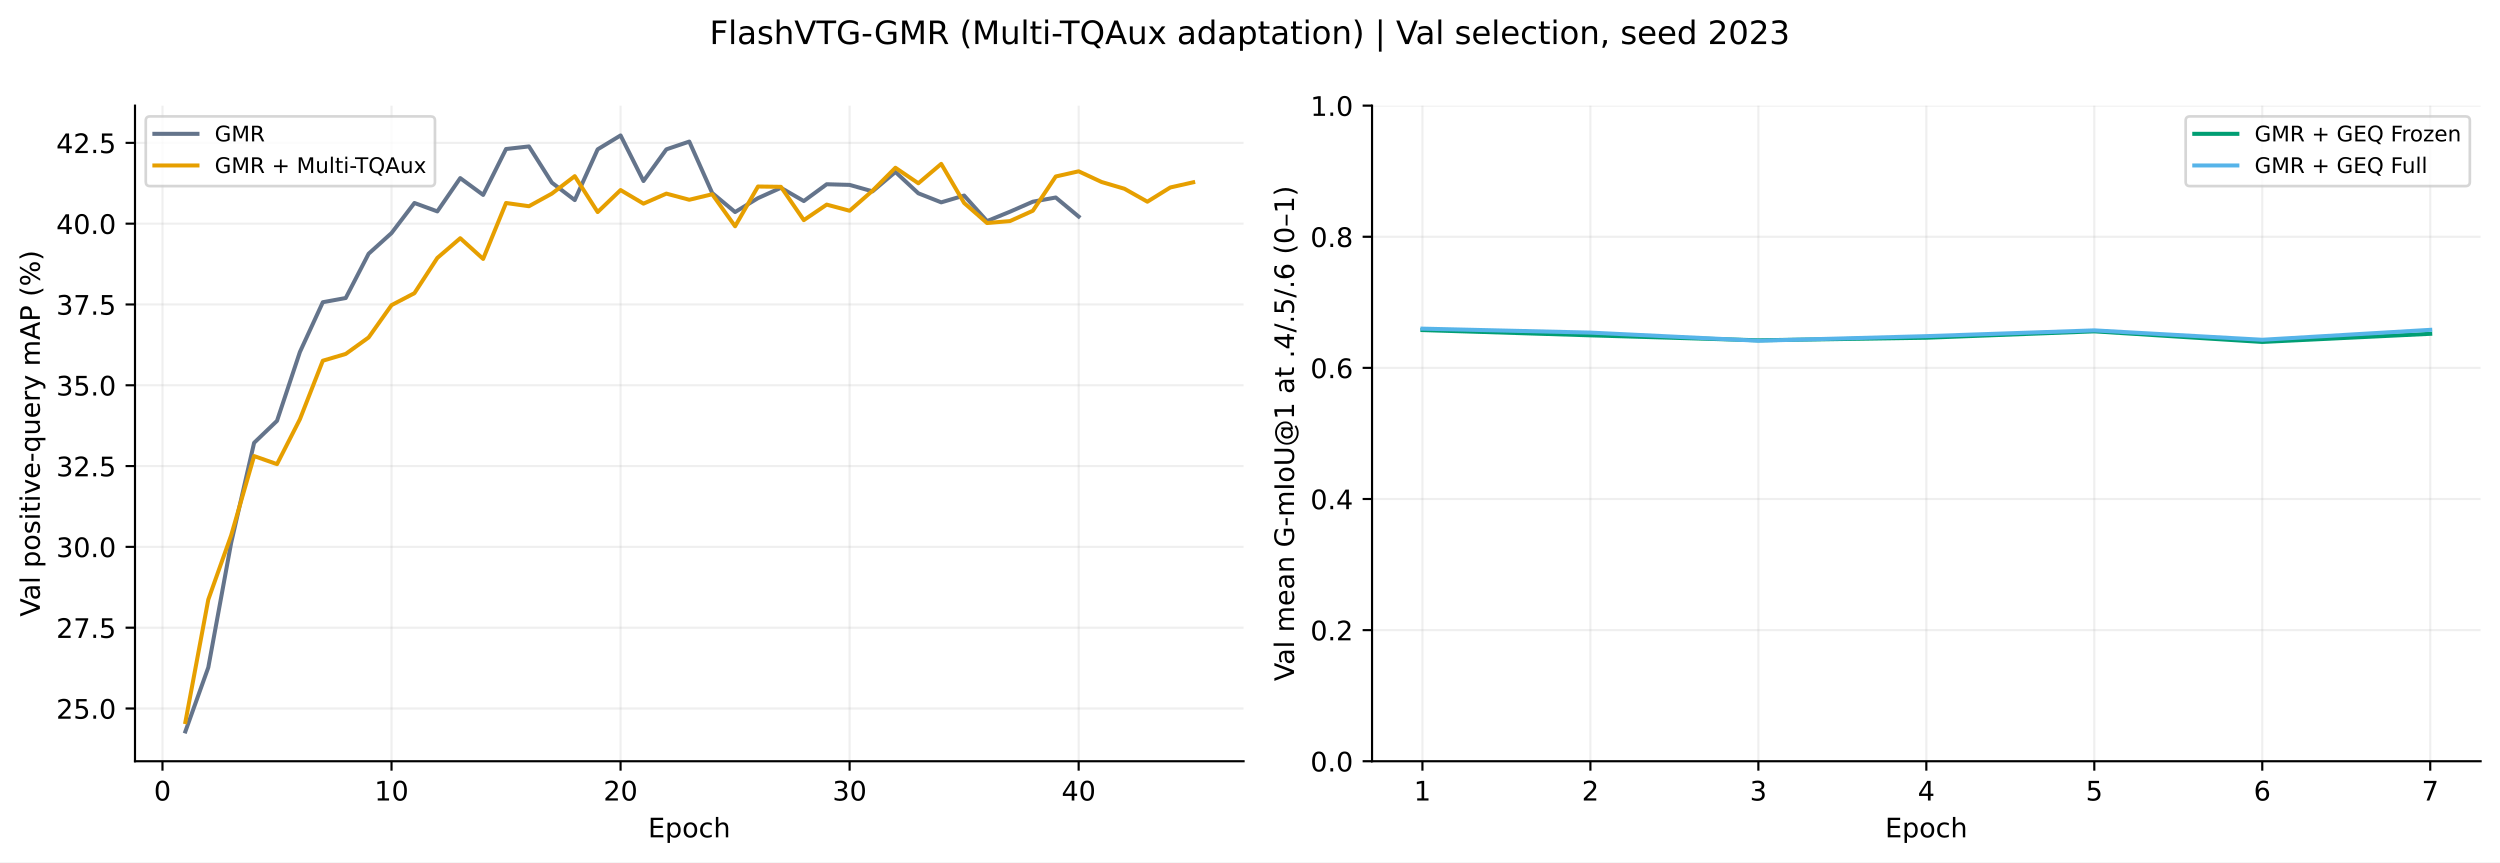
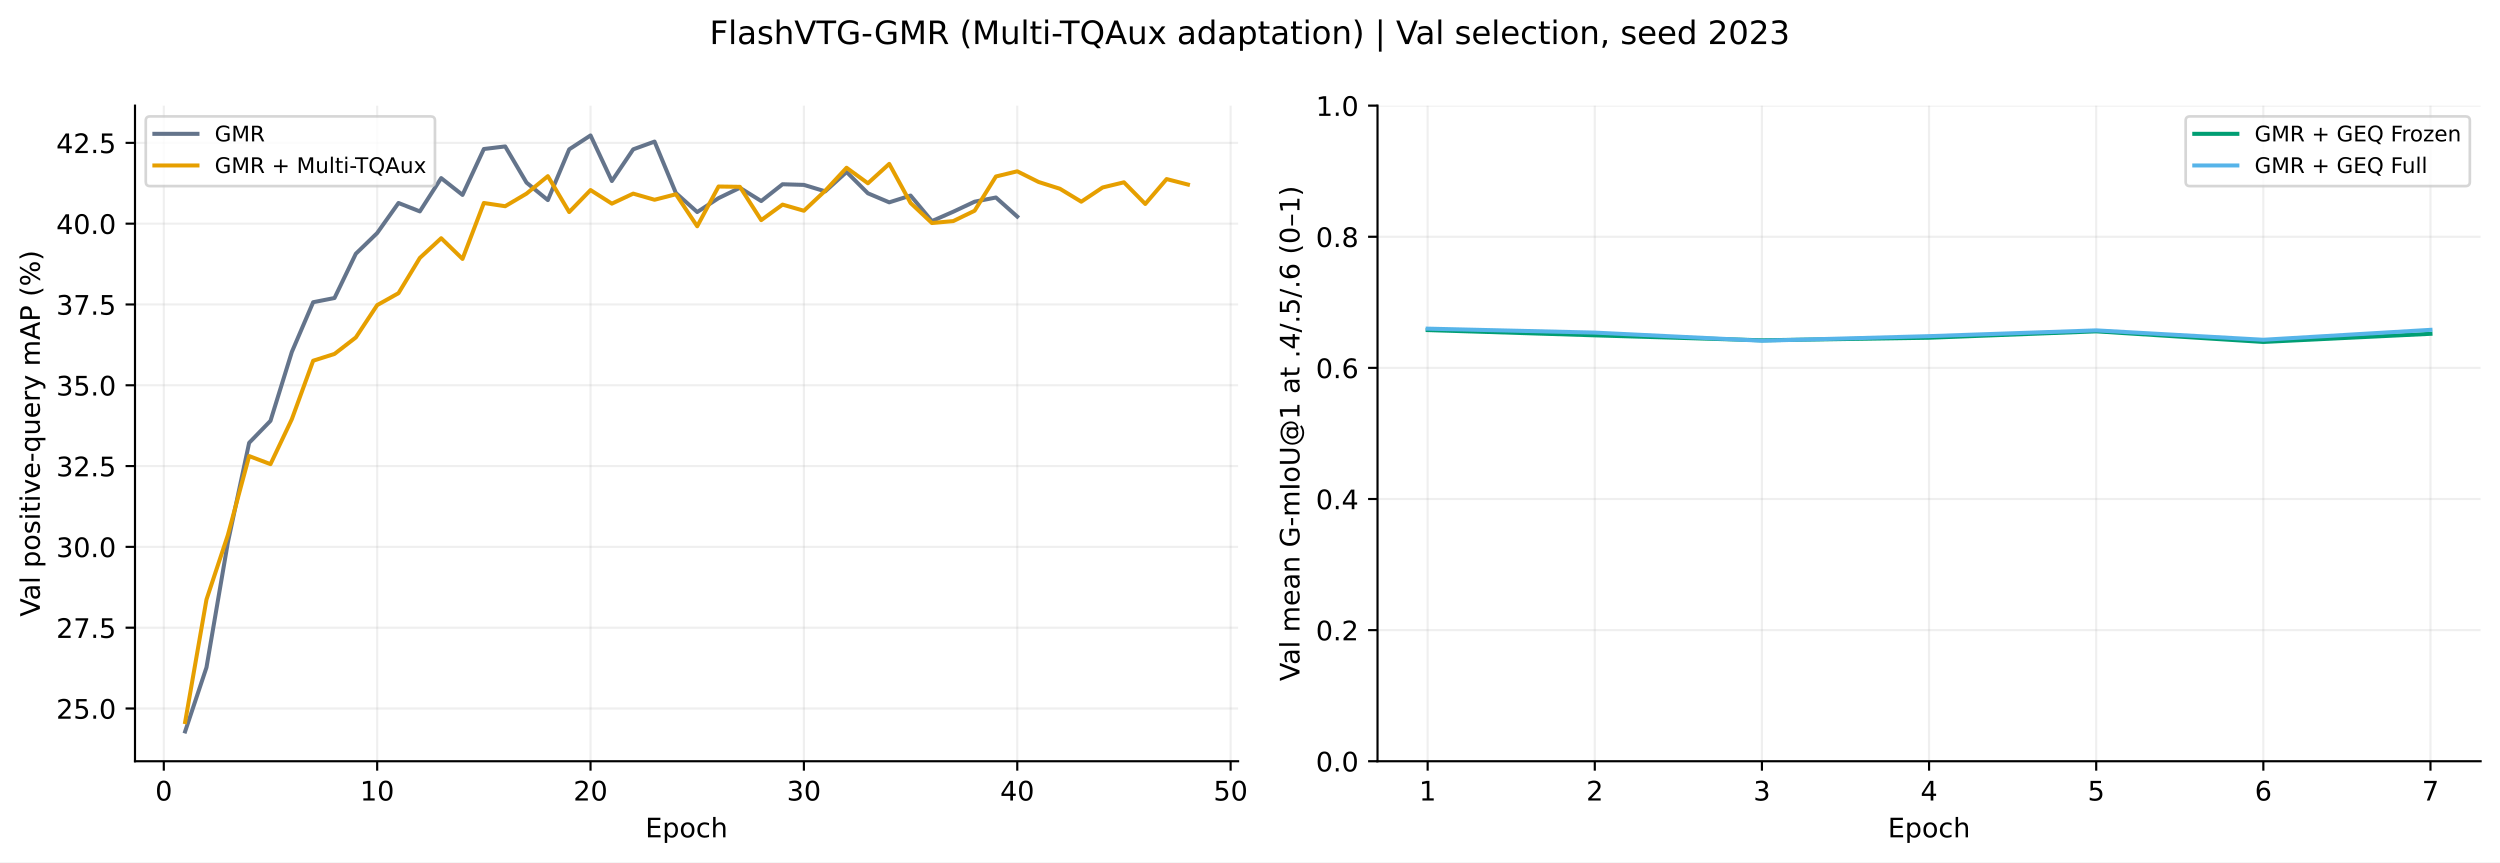
<svg xmlns="http://www.w3.org/2000/svg" xmlns:xlink="http://www.w3.org/1999/xlink" width="928.614pt" height="320.316pt" viewBox="0 0 928.614 320.316" version="1.1">
  <defs>
    <style type="text/css">*{stroke-linejoin: round; stroke-linecap: butt}</style>
  </defs>
  <g id="figure_1">
    <g id="patch_1">
      <path d="M 0 320.316  L 928.614 320.316  L 928.614 0  L 0 0  z " style="fill: #ffffff" />
    </g>
    <g id="axes_1">
      <g id="patch_2">
-         <path d="M 50.144 282.76  L 461.919 282.76  L 461.919 39.24  L 50.144 39.24  z " style="fill: #ffffff" />
+         <path d="M 50.144 282.76  L 459.885 282.76  L 459.885 39.24  L 50.144 39.24  z " style="fill: #ffffff" />
      </g>
      <g id="matplotlib.axis_1">
        <g id="xtick_1">
          <g id="line2d_1">
-             <path d="M 60.353 282.76  L 60.353 39.24  " clip-path="url(#pd000191c96)" style="fill: none; stroke: #b0b0b0; stroke-opacity: 0.2; stroke-width: 0.8; stroke-linecap: square" />
+             <path d="M 60.843 282.76  L 60.843 39.24  " clip-path="url(#pe3b191a519)" style="fill: none; stroke: #b0b0b0; stroke-opacity: 0.2; stroke-width: 0.8; stroke-linecap: square" />
          </g>
          <g id="line2d_2">
            <defs>
              <path id="m847a747f1c" d="M 0 0  L 0 3.5  " style="stroke: #000000; stroke-width: 0.8" />
            </defs>
            <g>
-               <use xlink:href="#m847a747f1c" x="60.353" y="282.76" style="stroke: #000000; stroke-width: 0.8" />
+               <use xlink:href="#m847a747f1c" x="60.843" y="282.76" style="stroke: #000000; stroke-width: 0.8" />
            </g>
          </g>
          <g id="text_1">
-             <text style="font-size: 10px; font-family: 'DejaVu Sans'; text-anchor: middle" x="60.353" y="297.358" transform="rotate(-0 60.35305 297.3584)">0</text>
+             <text style="font-size: 10px; font-family: 'DejaVu Sans'; text-anchor: middle" x="60.843" y="297.358" transform="rotate(-0 60.84299 297.3584)">0</text>
          </g>
        </g>
        <g id="xtick_2">
          <g id="line2d_3">
-             <path d="M 145.431 282.76  L 145.431 39.24  " clip-path="url(#pd000191c96)" style="fill: none; stroke: #b0b0b0; stroke-opacity: 0.2; stroke-width: 0.8; stroke-linecap: square" />
+             <path d="M 140.097 282.76  L 140.097 39.24  " clip-path="url(#pe3b191a519)" style="fill: none; stroke: #b0b0b0; stroke-opacity: 0.2; stroke-width: 0.8; stroke-linecap: square" />
          </g>
          <g id="line2d_4">
            <g>
-               <use xlink:href="#m847a747f1c" x="145.431" y="282.76" style="stroke: #000000; stroke-width: 0.8" />
+               <use xlink:href="#m847a747f1c" x="140.097" y="282.76" style="stroke: #000000; stroke-width: 0.8" />
            </g>
          </g>
          <g id="text_2">
-             <text style="font-size: 10px; font-family: 'DejaVu Sans'; text-anchor: middle" x="145.431" y="297.358" transform="rotate(-0 145.4305 297.3584)">10</text>
+             <text style="font-size: 10px; font-family: 'DejaVu Sans'; text-anchor: middle" x="140.097" y="297.358" transform="rotate(-0 140.0966 297.3584)">10</text>
          </g>
        </g>
        <g id="xtick_3">
          <g id="line2d_5">
-             <path d="M 230.508 282.76  L 230.508 39.24  " clip-path="url(#pd000191c96)" style="fill: none; stroke: #b0b0b0; stroke-opacity: 0.2; stroke-width: 0.8; stroke-linecap: square" />
+             <path d="M 219.35 282.76  L 219.35 39.24  " clip-path="url(#pe3b191a519)" style="fill: none; stroke: #b0b0b0; stroke-opacity: 0.2; stroke-width: 0.8; stroke-linecap: square" />
          </g>
          <g id="line2d_6">
            <g>
-               <use xlink:href="#m847a747f1c" x="230.508" y="282.76" style="stroke: #000000; stroke-width: 0.8" />
+               <use xlink:href="#m847a747f1c" x="219.35" y="282.76" style="stroke: #000000; stroke-width: 0.8" />
            </g>
          </g>
          <g id="text_3">
-             <text style="font-size: 10px; font-family: 'DejaVu Sans'; text-anchor: middle" x="230.508" y="297.358" transform="rotate(-0 230.508 297.3584)">20</text>
+             <text style="font-size: 10px; font-family: 'DejaVu Sans'; text-anchor: middle" x="219.35" y="297.358" transform="rotate(-0 219.3502 297.3584)">20</text>
          </g>
        </g>
        <g id="xtick_4">
          <g id="line2d_7">
-             <path d="M 315.585 282.76  L 315.585 39.24  " clip-path="url(#pd000191c96)" style="fill: none; stroke: #b0b0b0; stroke-opacity: 0.2; stroke-width: 0.8; stroke-linecap: square" />
+             <path d="M 298.604 282.76  L 298.604 39.24  " clip-path="url(#pe3b191a519)" style="fill: none; stroke: #b0b0b0; stroke-opacity: 0.2; stroke-width: 0.8; stroke-linecap: square" />
          </g>
          <g id="line2d_8">
            <g>
-               <use xlink:href="#m847a747f1c" x="315.585" y="282.76" style="stroke: #000000; stroke-width: 0.8" />
+               <use xlink:href="#m847a747f1c" x="298.604" y="282.76" style="stroke: #000000; stroke-width: 0.8" />
            </g>
          </g>
          <g id="text_4">
-             <text style="font-size: 10px; font-family: 'DejaVu Sans'; text-anchor: middle" x="315.585" y="297.358" transform="rotate(-0 315.5855 297.3584)">30</text>
+             <text style="font-size: 10px; font-family: 'DejaVu Sans'; text-anchor: middle" x="298.604" y="297.358" transform="rotate(-0 298.6038 297.3584)">30</text>
          </g>
        </g>
        <g id="xtick_5">
          <g id="line2d_9">
-             <path d="M 400.663 282.76  L 400.663 39.24  " clip-path="url(#pd000191c96)" style="fill: none; stroke: #b0b0b0; stroke-opacity: 0.2; stroke-width: 0.8; stroke-linecap: square" />
+             <path d="M 377.857 282.76  L 377.857 39.24  " clip-path="url(#pe3b191a519)" style="fill: none; stroke: #b0b0b0; stroke-opacity: 0.2; stroke-width: 0.8; stroke-linecap: square" />
          </g>
          <g id="line2d_10">
            <g>
-               <use xlink:href="#m847a747f1c" x="400.663" y="282.76" style="stroke: #000000; stroke-width: 0.8" />
+               <use xlink:href="#m847a747f1c" x="377.857" y="282.76" style="stroke: #000000; stroke-width: 0.8" />
            </g>
          </g>
          <g id="text_5">
-             <text style="font-size: 10px; font-family: 'DejaVu Sans'; text-anchor: middle" x="400.663" y="297.358" transform="rotate(-0 400.663 297.3584)">40</text>
-           </g>
-         </g>
-         <g id="text_6">
-           <text style="font-size: 10px; font-family: 'DejaVu Sans'; text-anchor: middle" x="256.031" y="311.037" transform="rotate(-0 256.0312 311.0366)">Epoch</text>
+             <text style="font-size: 10px; font-family: 'DejaVu Sans'; text-anchor: middle" x="377.857" y="297.358" transform="rotate(-0 377.8574 297.3584)">40</text>
+           </g>
+         </g>
+         <g id="xtick_6">
+           <g id="line2d_11">
+             <path d="M 457.111 282.76  L 457.111 39.24  " clip-path="url(#pe3b191a519)" style="fill: none; stroke: #b0b0b0; stroke-opacity: 0.2; stroke-width: 0.8; stroke-linecap: square" />
+           </g>
+           <g id="line2d_12">
+             <g>
+               <use xlink:href="#m847a747f1c" x="457.111" y="282.76" style="stroke: #000000; stroke-width: 0.8" />
+             </g>
+           </g>
+           <g id="text_6">
+             <text style="font-size: 10px; font-family: 'DejaVu Sans'; text-anchor: middle" x="457.111" y="297.358" transform="rotate(-0 457.111 297.3584)">50</text>
+           </g>
+         </g>
+         <g id="text_7">
+           <text style="font-size: 10px; font-family: 'DejaVu Sans'; text-anchor: middle" x="255.014" y="311.037" transform="rotate(-0 255.0143 311.0366)">Epoch</text>
        </g>
      </g>
      <g id="matplotlib.axis_2">
        <g id="ytick_1">
-           <g id="line2d_11">
-             <path d="M 50.144 263.167  L 461.919 263.167  " clip-path="url(#pd000191c96)" style="fill: none; stroke: #b0b0b0; stroke-opacity: 0.2; stroke-width: 0.8; stroke-linecap: square" />
-           </g>
-           <g id="line2d_12">
+           <g id="line2d_13">
+             <path d="M 50.144 263.167  L 459.885 263.167  " clip-path="url(#pe3b191a519)" style="fill: none; stroke: #b0b0b0; stroke-opacity: 0.2; stroke-width: 0.8; stroke-linecap: square" />
+           </g>
+           <g id="line2d_14">
            <defs>
              <path id="mc433141c62" d="M 0 0  L -3.5 0  " style="stroke: #000000; stroke-width: 0.8" />
            </defs>
            <g>
              <use xlink:href="#mc433141c62" x="50.144" y="263.167" style="stroke: #000000; stroke-width: 0.8" />
            </g>
          </g>
-           <g id="text_7">
+           <g id="text_8">
            <text style="font-size: 10px; font-family: 'DejaVu Sans'; text-anchor: end" x="43.144" y="266.966" transform="rotate(-0 43.14375 266.9662)">25.0</text>
          </g>
        </g>
        <g id="ytick_2">
-           <g id="line2d_13">
-             <path d="M 50.144 233.153  L 461.919 233.153  " clip-path="url(#pd000191c96)" style="fill: none; stroke: #b0b0b0; stroke-opacity: 0.2; stroke-width: 0.8; stroke-linecap: square" />
-           </g>
-           <g id="line2d_14">
+           <g id="line2d_15">
+             <path d="M 50.144 233.153  L 459.885 233.153  " clip-path="url(#pe3b191a519)" style="fill: none; stroke: #b0b0b0; stroke-opacity: 0.2; stroke-width: 0.8; stroke-linecap: square" />
+           </g>
+           <g id="line2d_16">
            <g>
              <use xlink:href="#mc433141c62" x="50.144" y="233.153" style="stroke: #000000; stroke-width: 0.8" />
            </g>
          </g>
-           <g id="text_8">
+           <g id="text_9">
            <text style="font-size: 10px; font-family: 'DejaVu Sans'; text-anchor: end" x="43.144" y="236.952" transform="rotate(-0 43.14375 236.9524)">27.5</text>
          </g>
        </g>
        <g id="ytick_3">
-           <g id="line2d_15">
-             <path d="M 50.144 203.139  L 461.919 203.139  " clip-path="url(#pd000191c96)" style="fill: none; stroke: #b0b0b0; stroke-opacity: 0.2; stroke-width: 0.8; stroke-linecap: square" />
-           </g>
-           <g id="line2d_16">
+           <g id="line2d_17">
+             <path d="M 50.144 203.139  L 459.885 203.139  " clip-path="url(#pe3b191a519)" style="fill: none; stroke: #b0b0b0; stroke-opacity: 0.2; stroke-width: 0.8; stroke-linecap: square" />
+           </g>
+           <g id="line2d_18">
            <g>
              <use xlink:href="#mc433141c62" x="50.144" y="203.139" style="stroke: #000000; stroke-width: 0.8" />
            </g>
          </g>
-           <g id="text_9">
+           <g id="text_10">
            <text style="font-size: 10px; font-family: 'DejaVu Sans'; text-anchor: end" x="43.144" y="206.939" transform="rotate(-0 43.14375 206.9386)">30.0</text>
          </g>
        </g>
        <g id="ytick_4">
-           <g id="line2d_17">
-             <path d="M 50.144 173.126  L 461.919 173.126  " clip-path="url(#pd000191c96)" style="fill: none; stroke: #b0b0b0; stroke-opacity: 0.2; stroke-width: 0.8; stroke-linecap: square" />
-           </g>
-           <g id="line2d_18">
+           <g id="line2d_19">
+             <path d="M 50.144 173.126  L 459.885 173.126  " clip-path="url(#pe3b191a519)" style="fill: none; stroke: #b0b0b0; stroke-opacity: 0.2; stroke-width: 0.8; stroke-linecap: square" />
+           </g>
+           <g id="line2d_20">
            <g>
              <use xlink:href="#mc433141c62" x="50.144" y="173.126" style="stroke: #000000; stroke-width: 0.8" />
            </g>
          </g>
-           <g id="text_10">
+           <g id="text_11">
            <text style="font-size: 10px; font-family: 'DejaVu Sans'; text-anchor: end" x="43.144" y="176.925" transform="rotate(-0 43.14375 176.9248)">32.5</text>
          </g>
        </g>
        <g id="ytick_5">
-           <g id="line2d_19">
-             <path d="M 50.144 143.112  L 461.919 143.112  " clip-path="url(#pd000191c96)" style="fill: none; stroke: #b0b0b0; stroke-opacity: 0.2; stroke-width: 0.8; stroke-linecap: square" />
-           </g>
-           <g id="line2d_20">
+           <g id="line2d_21">
+             <path d="M 50.144 143.112  L 459.885 143.112  " clip-path="url(#pe3b191a519)" style="fill: none; stroke: #b0b0b0; stroke-opacity: 0.2; stroke-width: 0.8; stroke-linecap: square" />
+           </g>
+           <g id="line2d_22">
            <g>
              <use xlink:href="#mc433141c62" x="50.144" y="143.112" style="stroke: #000000; stroke-width: 0.8" />
            </g>
          </g>
-           <g id="text_11">
+           <g id="text_12">
            <text style="font-size: 10px; font-family: 'DejaVu Sans'; text-anchor: end" x="43.144" y="146.911" transform="rotate(-0 43.14375 146.911)">35.0</text>
          </g>
        </g>
        <g id="ytick_6">
-           <g id="line2d_21">
-             <path d="M 50.144 113.098  L 461.919 113.098  " clip-path="url(#pd000191c96)" style="fill: none; stroke: #b0b0b0; stroke-opacity: 0.2; stroke-width: 0.8; stroke-linecap: square" />
-           </g>
-           <g id="line2d_22">
+           <g id="line2d_23">
+             <path d="M 50.144 113.098  L 459.885 113.098  " clip-path="url(#pe3b191a519)" style="fill: none; stroke: #b0b0b0; stroke-opacity: 0.2; stroke-width: 0.8; stroke-linecap: square" />
+           </g>
+           <g id="line2d_24">
            <g>
              <use xlink:href="#mc433141c62" x="50.144" y="113.098" style="stroke: #000000; stroke-width: 0.8" />
            </g>
          </g>
-           <g id="text_12">
+           <g id="text_13">
            <text style="font-size: 10px; font-family: 'DejaVu Sans'; text-anchor: end" x="43.144" y="116.897" transform="rotate(-0 43.14375 116.8972)">37.5</text>
          </g>
        </g>
        <g id="ytick_7">
-           <g id="line2d_23">
-             <path d="M 50.144 83.084  L 461.919 83.084  " clip-path="url(#pd000191c96)" style="fill: none; stroke: #b0b0b0; stroke-opacity: 0.2; stroke-width: 0.8; stroke-linecap: square" />
-           </g>
-           <g id="line2d_24">
+           <g id="line2d_25">
+             <path d="M 50.144 83.084  L 459.885 83.084  " clip-path="url(#pe3b191a519)" style="fill: none; stroke: #b0b0b0; stroke-opacity: 0.2; stroke-width: 0.8; stroke-linecap: square" />
+           </g>
+           <g id="line2d_26">
            <g>
              <use xlink:href="#mc433141c62" x="50.144" y="83.084" style="stroke: #000000; stroke-width: 0.8" />
            </g>
          </g>
-           <g id="text_13">
+           <g id="text_14">
            <text style="font-size: 10px; font-family: 'DejaVu Sans'; text-anchor: end" x="43.144" y="86.883" transform="rotate(-0 43.14375 86.88338)">40.0</text>
          </g>
        </g>
        <g id="ytick_8">
-           <g id="line2d_25">
-             <path d="M 50.144 53.07  L 461.919 53.07  " clip-path="url(#pd000191c96)" style="fill: none; stroke: #b0b0b0; stroke-opacity: 0.2; stroke-width: 0.8; stroke-linecap: square" />
-           </g>
-           <g id="line2d_26">
+           <g id="line2d_27">
+             <path d="M 50.144 53.07  L 459.885 53.07  " clip-path="url(#pe3b191a519)" style="fill: none; stroke: #b0b0b0; stroke-opacity: 0.2; stroke-width: 0.8; stroke-linecap: square" />
+           </g>
+           <g id="line2d_28">
            <g>
              <use xlink:href="#mc433141c62" x="50.144" y="53.07" style="stroke: #000000; stroke-width: 0.8" />
            </g>
          </g>
-           <g id="text_14">
+           <g id="text_15">
            <text style="font-size: 10px; font-family: 'DejaVu Sans'; text-anchor: end" x="43.144" y="56.87" transform="rotate(-0 43.14375 56.86958)">42.5</text>
          </g>
        </g>
-         <g id="text_15">
+         <g id="text_16">
          <text style="font-size: 10px; font-family: 'DejaVu Sans'; text-anchor: middle" x="14.798" y="161" transform="rotate(-90 14.79844 161)">Val positive-query mAP (%)</text>
        </g>
      </g>
-       <g id="line2d_27">
-         <path d="M 68.861 271.691  L 77.369 247.92  L 85.876 201.579  L 94.384 164.482  L 102.892 156.318  L 111.4 130.746  L 119.907 112.258  L 128.415 110.697  L 136.923 94.249  L 145.431 86.566  L 153.938 75.401  L 162.446 78.522  L 170.954 66.156  L 179.462 72.399  L 187.969 55.351  L 196.477 54.391  L 204.985 67.837  L 213.493 74.32  L 222 55.471  L 230.508 50.309  L 239.016 67.237  L 247.524 55.471  L 256.031 52.59  L 264.539 71.679  L 273.047 78.762  L 281.554 73.6  L 290.062 69.758  L 298.57 74.68  L 307.078 68.437  L 315.585 68.678  L 324.093 71.079  L 332.601 63.875  L 341.109 71.799  L 349.616 75.161  L 358.124 72.639  L 366.632 82.124  L 375.14 78.642  L 383.647 74.92  L 392.155 73.36  L 400.663 80.443  " clip-path="url(#pd000191c96)" style="fill: none; stroke: #64748b; stroke-width: 1.5; stroke-linecap: square" />
-       </g>
-       <g id="line2d_28">
-         <path d="M 68.861 268.209  L 77.369 222.708  L 85.876 198.817  L 94.384 169.404  L 102.892 172.405  L 111.4 155.718  L 119.907 133.988  L 128.415 131.466  L 136.923 125.344  L 145.431 113.338  L 153.938 108.896  L 162.446 95.81  L 170.954 88.487  L 179.462 96.17  L 187.969 75.401  L 196.477 76.601  L 204.985 71.919  L 213.493 65.436  L 222 78.762  L 230.508 70.598  L 239.016 75.641  L 247.524 71.919  L 256.031 74.2  L 264.539 72.159  L 273.047 84.045  L 281.554 69.278  L 290.062 69.398  L 298.57 81.764  L 307.078 76.001  L 315.585 78.282  L 324.093 70.839  L 332.601 62.315  L 341.109 68.077  L 349.616 60.874  L 358.124 75.401  L 366.632 82.844  L 375.14 82.124  L 383.647 78.282  L 392.155 65.556  L 400.663 63.635  L 409.171 67.597  L 417.678 70.118  L 426.186 74.92  L 434.694 69.638  L 443.202 67.717  " clip-path="url(#pd000191c96)" style="fill: none; stroke: #e69f00; stroke-width: 1.5; stroke-linecap: square" />
+       <g id="line2d_29">
+         <path d="M 68.768 271.691  L 76.694 247.92  L 84.619 201.579  L 92.544 164.482  L 100.47 156.318  L 108.395 130.746  L 116.321 112.258  L 124.246 110.697  L 132.171 94.249  L 140.097 86.566  L 148.022 75.401  L 155.947 78.522  L 163.873 66.156  L 171.798 72.399  L 179.723 55.351  L 187.649 54.391  L 195.574 67.837  L 203.499 74.32  L 211.425 55.471  L 219.35 50.309  L 227.276 67.237  L 235.201 55.471  L 243.126 52.59  L 251.052 71.679  L 258.977 78.762  L 266.902 73.6  L 274.828 69.758  L 282.753 74.68  L 290.678 68.437  L 298.604 68.678  L 306.529 71.079  L 314.454 63.875  L 322.38 71.799  L 330.305 75.161  L 338.231 72.639  L 346.156 82.124  L 354.081 78.642  L 362.007 74.92  L 369.932 73.36  L 377.857 80.443  " clip-path="url(#pe3b191a519)" style="fill: none; stroke: #64748b; stroke-width: 1.5; stroke-linecap: square" />
+       </g>
+       <g id="line2d_30">
+         <path d="M 68.768 268.209  L 76.694 222.708  L 84.619 198.817  L 92.544 169.404  L 100.47 172.405  L 108.395 155.718  L 116.321 133.988  L 124.246 131.466  L 132.171 125.344  L 140.097 113.338  L 148.022 108.896  L 155.947 95.81  L 163.873 88.487  L 171.798 96.17  L 179.723 75.401  L 187.649 76.601  L 195.574 71.919  L 203.499 65.436  L 211.425 78.762  L 219.35 70.598  L 227.276 75.641  L 235.201 71.919  L 243.126 74.2  L 251.052 72.159  L 258.977 84.045  L 266.902 69.278  L 274.828 69.398  L 282.753 81.764  L 290.678 76.001  L 298.604 78.282  L 306.529 70.839  L 314.454 62.315  L 322.38 68.077  L 330.305 60.874  L 338.231 75.401  L 346.156 82.844  L 354.081 82.124  L 362.007 78.282  L 369.932 65.556  L 377.857 63.635  L 385.783 67.597  L 393.708 70.118  L 401.633 74.92  L 409.559 69.638  L 417.484 67.717  L 425.41 75.761  L 433.335 66.517  L 441.26 68.557  " clip-path="url(#pe3b191a519)" style="fill: none; stroke: #e69f00; stroke-width: 1.5; stroke-linecap: square" />
      </g>
      <g id="patch_3">
        <path d="M 50.144 282.76  L 50.144 39.24  " style="fill: none; stroke: #000000; stroke-width: 0.8; stroke-linejoin: miter; stroke-linecap: square" />
      </g>
      <g id="patch_4">
-         <path d="M 50.144 282.76  L 461.919 282.76  " style="fill: none; stroke: #000000; stroke-width: 0.8; stroke-linejoin: miter; stroke-linecap: square" />
+         <path d="M 50.144 282.76  L 459.885 282.76  " style="fill: none; stroke: #000000; stroke-width: 0.8; stroke-linejoin: miter; stroke-linecap: square" />
      </g>
      <g id="legend_1">
        <g id="patch_5">
          <path d="M 55.744 69.125  L 159.964 69.125  Q 161.564 69.125 161.564 67.525  L 161.564 44.84  Q 161.564 43.24 159.964 43.24  L 55.744 43.24  Q 54.144 43.24 54.144 44.84  L 54.144 67.525  Q 54.144 69.125 55.744 69.125  z " style="fill: #ffffff; opacity: 0.8; stroke: #cccccc; stroke-linejoin: miter" />
        </g>
-         <g id="line2d_29">
+         <g id="line2d_31">
          <path d="M 57.344 49.719  L 65.344 49.719  L 73.344 49.719  " style="fill: none; stroke: #64748b; stroke-width: 1.5; stroke-linecap: square" />
        </g>
-         <g id="text_16">
+         <g id="text_17">
          <text style="font-size: 8px; font-family: 'DejaVu Sans'; text-anchor: start" x="79.744" y="52.519" transform="rotate(-0 79.74375 52.51875)">GMR</text>
        </g>
-         <g id="line2d_30">
+         <g id="line2d_32">
          <path d="M 57.344 61.461  L 65.344 61.461  L 73.344 61.461  " style="fill: none; stroke: #e69f00; stroke-width: 1.5; stroke-linecap: square" />
        </g>
-         <g id="text_17">
+         <g id="text_18">
          <text style="font-size: 8px; font-family: 'DejaVu Sans'; text-anchor: start" x="79.744" y="64.261" transform="rotate(-0 79.74375 64.26125)">GMR + Multi-TQAux</text>
        </g>
      </g>
    </g>
    <g id="axes_2">
      <g id="patch_6">
-         <path d="M 509.639 282.76  L 921.414 282.76  L 921.414 39.24  L 509.639 39.24  z " style="fill: #ffffff" />
+         <path d="M 511.673 282.76  L 921.414 282.76  L 921.414 39.24  L 511.673 39.24  z " style="fill: #ffffff" />
      </g>
      <g id="matplotlib.axis_3">
-         <g id="xtick_6">
-           <g id="line2d_31">
-             <path d="M 528.356 282.76  L 528.356 39.24  " clip-path="url(#p77ef6f5518)" style="fill: none; stroke: #b0b0b0; stroke-opacity: 0.2; stroke-width: 0.8; stroke-linecap: square" />
-           </g>
-           <g id="line2d_32">
-             <g>
-               <use xlink:href="#m847a747f1c" x="528.356" y="282.76" style="stroke: #000000; stroke-width: 0.8" />
-             </g>
-           </g>
-           <g id="text_18">
-             <text style="font-size: 10px; font-family: 'DejaVu Sans'; text-anchor: middle" x="528.356" y="297.358" transform="rotate(-0 528.3558 297.3584)">1</text>
-           </g>
-         </g>
        <g id="xtick_7">
          <g id="line2d_33">
-             <path d="M 590.746 282.76  L 590.746 39.24  " clip-path="url(#p77ef6f5518)" style="fill: none; stroke: #b0b0b0; stroke-opacity: 0.2; stroke-width: 0.8; stroke-linecap: square" />
+             <path d="M 530.297 282.76  L 530.297 39.24  " clip-path="url(#p52bb8c629c)" style="fill: none; stroke: #b0b0b0; stroke-opacity: 0.2; stroke-width: 0.8; stroke-linecap: square" />
          </g>
          <g id="line2d_34">
            <g>
-               <use xlink:href="#m847a747f1c" x="590.746" y="282.76" style="stroke: #000000; stroke-width: 0.8" />
+               <use xlink:href="#m847a747f1c" x="530.297" y="282.76" style="stroke: #000000; stroke-width: 0.8" />
            </g>
          </g>
          <g id="text_19">
-             <text style="font-size: 10px; font-family: 'DejaVu Sans'; text-anchor: middle" x="590.746" y="297.358" transform="rotate(-0 590.7459 297.3584)">2</text>
+             <text style="font-size: 10px; font-family: 'DejaVu Sans'; text-anchor: middle" x="530.297" y="297.358" transform="rotate(-0 530.2972 297.3584)">1</text>
          </g>
        </g>
        <g id="xtick_8">
          <g id="line2d_35">
-             <path d="M 653.136 282.76  L 653.136 39.24  " clip-path="url(#p77ef6f5518)" style="fill: none; stroke: #b0b0b0; stroke-opacity: 0.2; stroke-width: 0.8; stroke-linecap: square" />
+             <path d="M 592.379 282.76  L 592.379 39.24  " clip-path="url(#p52bb8c629c)" style="fill: none; stroke: #b0b0b0; stroke-opacity: 0.2; stroke-width: 0.8; stroke-linecap: square" />
          </g>
          <g id="line2d_36">
            <g>
-               <use xlink:href="#m847a747f1c" x="653.136" y="282.76" style="stroke: #000000; stroke-width: 0.8" />
+               <use xlink:href="#m847a747f1c" x="592.379" y="282.76" style="stroke: #000000; stroke-width: 0.8" />
            </g>
          </g>
          <g id="text_20">
-             <text style="font-size: 10px; font-family: 'DejaVu Sans'; text-anchor: middle" x="653.136" y="297.358" transform="rotate(-0 653.1361 297.3584)">3</text>
+             <text style="font-size: 10px; font-family: 'DejaVu Sans'; text-anchor: middle" x="592.379" y="297.358" transform="rotate(-0 592.3792 297.3584)">2</text>
          </g>
        </g>
        <g id="xtick_9">
          <g id="line2d_37">
-             <path d="M 715.526 282.76  L 715.526 39.24  " clip-path="url(#p77ef6f5518)" style="fill: none; stroke: #b0b0b0; stroke-opacity: 0.2; stroke-width: 0.8; stroke-linecap: square" />
+             <path d="M 654.461 282.76  L 654.461 39.24  " clip-path="url(#p52bb8c629c)" style="fill: none; stroke: #b0b0b0; stroke-opacity: 0.2; stroke-width: 0.8; stroke-linecap: square" />
          </g>
          <g id="line2d_38">
            <g>
-               <use xlink:href="#m847a747f1c" x="715.526" y="282.76" style="stroke: #000000; stroke-width: 0.8" />
+               <use xlink:href="#m847a747f1c" x="654.461" y="282.76" style="stroke: #000000; stroke-width: 0.8" />
            </g>
          </g>
          <g id="text_21">
-             <text style="font-size: 10px; font-family: 'DejaVu Sans'; text-anchor: middle" x="715.526" y="297.358" transform="rotate(-0 715.5263 297.3584)">4</text>
+             <text style="font-size: 10px; font-family: 'DejaVu Sans'; text-anchor: middle" x="654.461" y="297.358" transform="rotate(-0 654.4612 297.3584)">3</text>
          </g>
        </g>
        <g id="xtick_10">
          <g id="line2d_39">
-             <path d="M 777.916 282.76  L 777.916 39.24  " clip-path="url(#p77ef6f5518)" style="fill: none; stroke: #b0b0b0; stroke-opacity: 0.2; stroke-width: 0.8; stroke-linecap: square" />
+             <path d="M 716.543 282.76  L 716.543 39.24  " clip-path="url(#p52bb8c629c)" style="fill: none; stroke: #b0b0b0; stroke-opacity: 0.2; stroke-width: 0.8; stroke-linecap: square" />
          </g>
          <g id="line2d_40">
            <g>
-               <use xlink:href="#m847a747f1c" x="777.916" y="282.76" style="stroke: #000000; stroke-width: 0.8" />
+               <use xlink:href="#m847a747f1c" x="716.543" y="282.76" style="stroke: #000000; stroke-width: 0.8" />
            </g>
          </g>
          <g id="text_22">
-             <text style="font-size: 10px; font-family: 'DejaVu Sans'; text-anchor: middle" x="777.916" y="297.358" transform="rotate(-0 777.9164 297.3584)">5</text>
+             <text style="font-size: 10px; font-family: 'DejaVu Sans'; text-anchor: middle" x="716.543" y="297.358" transform="rotate(-0 716.5432 297.3584)">4</text>
          </g>
        </g>
        <g id="xtick_11">
          <g id="line2d_41">
-             <path d="M 840.307 282.76  L 840.307 39.24  " clip-path="url(#p77ef6f5518)" style="fill: none; stroke: #b0b0b0; stroke-opacity: 0.2; stroke-width: 0.8; stroke-linecap: square" />
+             <path d="M 778.625 282.76  L 778.625 39.24  " clip-path="url(#p52bb8c629c)" style="fill: none; stroke: #b0b0b0; stroke-opacity: 0.2; stroke-width: 0.8; stroke-linecap: square" />
          </g>
          <g id="line2d_42">
            <g>
-               <use xlink:href="#m847a747f1c" x="840.307" y="282.76" style="stroke: #000000; stroke-width: 0.8" />
+               <use xlink:href="#m847a747f1c" x="778.625" y="282.76" style="stroke: #000000; stroke-width: 0.8" />
            </g>
          </g>
          <g id="text_23">
-             <text style="font-size: 10px; font-family: 'DejaVu Sans'; text-anchor: middle" x="840.307" y="297.358" transform="rotate(-0 840.3066 297.3584)">6</text>
+             <text style="font-size: 10px; font-family: 'DejaVu Sans'; text-anchor: middle" x="778.625" y="297.358" transform="rotate(-0 778.6252 297.3584)">5</text>
          </g>
        </g>
        <g id="xtick_12">
          <g id="line2d_43">
-             <path d="M 902.697 282.76  L 902.697 39.24  " clip-path="url(#p77ef6f5518)" style="fill: none; stroke: #b0b0b0; stroke-opacity: 0.2; stroke-width: 0.8; stroke-linecap: square" />
+             <path d="M 840.707 282.76  L 840.707 39.24  " clip-path="url(#p52bb8c629c)" style="fill: none; stroke: #b0b0b0; stroke-opacity: 0.2; stroke-width: 0.8; stroke-linecap: square" />
          </g>
          <g id="line2d_44">
            <g>
-               <use xlink:href="#m847a747f1c" x="902.697" y="282.76" style="stroke: #000000; stroke-width: 0.8" />
+               <use xlink:href="#m847a747f1c" x="840.707" y="282.76" style="stroke: #000000; stroke-width: 0.8" />
            </g>
          </g>
          <g id="text_24">
-             <text style="font-size: 10px; font-family: 'DejaVu Sans'; text-anchor: middle" x="902.697" y="297.358" transform="rotate(-0 902.6967 297.3584)">7</text>
-           </g>
-         </g>
-         <g id="text_25">
-           <text style="font-size: 10px; font-family: 'DejaVu Sans'; text-anchor: middle" x="715.526" y="311.037" transform="rotate(-0 715.5263 311.0366)">Epoch</text>
+             <text style="font-size: 10px; font-family: 'DejaVu Sans'; text-anchor: middle" x="840.707" y="297.358" transform="rotate(-0 840.7072 297.3584)">6</text>
+           </g>
+         </g>
+         <g id="xtick_13">
+           <g id="line2d_45">
+             <path d="M 902.789 282.76  L 902.789 39.24  " clip-path="url(#p52bb8c629c)" style="fill: none; stroke: #b0b0b0; stroke-opacity: 0.2; stroke-width: 0.8; stroke-linecap: square" />
+           </g>
+           <g id="line2d_46">
+             <g>
+               <use xlink:href="#m847a747f1c" x="902.789" y="282.76" style="stroke: #000000; stroke-width: 0.8" />
+             </g>
+           </g>
+           <g id="text_25">
+             <text style="font-size: 10px; font-family: 'DejaVu Sans'; text-anchor: middle" x="902.789" y="297.358" transform="rotate(-0 902.7892 297.3584)">7</text>
+           </g>
+         </g>
+         <g id="text_26">
+           <text style="font-size: 10px; font-family: 'DejaVu Sans'; text-anchor: middle" x="716.543" y="311.037" transform="rotate(-0 716.5432 311.0366)">Epoch</text>
        </g>
      </g>
      <g id="matplotlib.axis_4">
        <g id="ytick_9">
-           <g id="line2d_45">
-             <path d="M 509.639 282.76  L 921.414 282.76  " clip-path="url(#p77ef6f5518)" style="fill: none; stroke: #b0b0b0; stroke-opacity: 0.2; stroke-width: 0.8; stroke-linecap: square" />
-           </g>
-           <g id="line2d_46">
-             <g>
-               <use xlink:href="#mc433141c62" x="509.639" y="282.76" style="stroke: #000000; stroke-width: 0.8" />
-             </g>
-           </g>
-           <g id="text_26">
-             <text style="font-size: 10px; font-family: 'DejaVu Sans'; text-anchor: end" x="502.639" y="286.559" transform="rotate(-0 502.6388 286.5592)">0.0</text>
+           <g id="line2d_47">
+             <path d="M 511.673 282.76  L 921.414 282.76  " clip-path="url(#p52bb8c629c)" style="fill: none; stroke: #b0b0b0; stroke-opacity: 0.2; stroke-width: 0.8; stroke-linecap: square" />
+           </g>
+           <g id="line2d_48">
+             <g>
+               <use xlink:href="#mc433141c62" x="511.673" y="282.76" style="stroke: #000000; stroke-width: 0.8" />
+             </g>
+           </g>
+           <g id="text_27">
+             <text style="font-size: 10px; font-family: 'DejaVu Sans'; text-anchor: end" x="504.673" y="286.559" transform="rotate(-0 504.6727 286.5592)">0.0</text>
          </g>
        </g>
        <g id="ytick_10">
-           <g id="line2d_47">
-             <path d="M 509.639 234.056  L 921.414 234.056  " clip-path="url(#p77ef6f5518)" style="fill: none; stroke: #b0b0b0; stroke-opacity: 0.2; stroke-width: 0.8; stroke-linecap: square" />
-           </g>
-           <g id="line2d_48">
-             <g>
-               <use xlink:href="#mc433141c62" x="509.639" y="234.056" style="stroke: #000000; stroke-width: 0.8" />
-             </g>
-           </g>
-           <g id="text_27">
-             <text style="font-size: 10px; font-family: 'DejaVu Sans'; text-anchor: end" x="502.639" y="237.855" transform="rotate(-0 502.6388 237.8552)">0.2</text>
+           <g id="line2d_49">
+             <path d="M 511.673 234.056  L 921.414 234.056  " clip-path="url(#p52bb8c629c)" style="fill: none; stroke: #b0b0b0; stroke-opacity: 0.2; stroke-width: 0.8; stroke-linecap: square" />
+           </g>
+           <g id="line2d_50">
+             <g>
+               <use xlink:href="#mc433141c62" x="511.673" y="234.056" style="stroke: #000000; stroke-width: 0.8" />
+             </g>
+           </g>
+           <g id="text_28">
+             <text style="font-size: 10px; font-family: 'DejaVu Sans'; text-anchor: end" x="504.673" y="237.855" transform="rotate(-0 504.6727 237.8552)">0.2</text>
          </g>
        </g>
        <g id="ytick_11">
-           <g id="line2d_49">
-             <path d="M 509.639 185.352  L 921.414 185.352  " clip-path="url(#p77ef6f5518)" style="fill: none; stroke: #b0b0b0; stroke-opacity: 0.2; stroke-width: 0.8; stroke-linecap: square" />
-           </g>
-           <g id="line2d_50">
-             <g>
-               <use xlink:href="#mc433141c62" x="509.639" y="185.352" style="stroke: #000000; stroke-width: 0.8" />
-             </g>
-           </g>
-           <g id="text_28">
-             <text style="font-size: 10px; font-family: 'DejaVu Sans'; text-anchor: end" x="502.639" y="189.151" transform="rotate(-0 502.6388 189.1512)">0.4</text>
+           <g id="line2d_51">
+             <path d="M 511.673 185.352  L 921.414 185.352  " clip-path="url(#p52bb8c629c)" style="fill: none; stroke: #b0b0b0; stroke-opacity: 0.2; stroke-width: 0.8; stroke-linecap: square" />
+           </g>
+           <g id="line2d_52">
+             <g>
+               <use xlink:href="#mc433141c62" x="511.673" y="185.352" style="stroke: #000000; stroke-width: 0.8" />
+             </g>
+           </g>
+           <g id="text_29">
+             <text style="font-size: 10px; font-family: 'DejaVu Sans'; text-anchor: end" x="504.673" y="189.151" transform="rotate(-0 504.6727 189.1512)">0.4</text>
          </g>
        </g>
        <g id="ytick_12">
-           <g id="line2d_51">
-             <path d="M 509.639 136.648  L 921.414 136.648  " clip-path="url(#p77ef6f5518)" style="fill: none; stroke: #b0b0b0; stroke-opacity: 0.2; stroke-width: 0.8; stroke-linecap: square" />
-           </g>
-           <g id="line2d_52">
-             <g>
-               <use xlink:href="#mc433141c62" x="509.639" y="136.648" style="stroke: #000000; stroke-width: 0.8" />
-             </g>
-           </g>
-           <g id="text_29">
-             <text style="font-size: 10px; font-family: 'DejaVu Sans'; text-anchor: end" x="502.639" y="140.447" transform="rotate(-0 502.6388 140.4472)">0.6</text>
+           <g id="line2d_53">
+             <path d="M 511.673 136.648  L 921.414 136.648  " clip-path="url(#p52bb8c629c)" style="fill: none; stroke: #b0b0b0; stroke-opacity: 0.2; stroke-width: 0.8; stroke-linecap: square" />
+           </g>
+           <g id="line2d_54">
+             <g>
+               <use xlink:href="#mc433141c62" x="511.673" y="136.648" style="stroke: #000000; stroke-width: 0.8" />
+             </g>
+           </g>
+           <g id="text_30">
+             <text style="font-size: 10px; font-family: 'DejaVu Sans'; text-anchor: end" x="504.673" y="140.447" transform="rotate(-0 504.6727 140.4472)">0.6</text>
          </g>
        </g>
        <g id="ytick_13">
-           <g id="line2d_53">
-             <path d="M 509.639 87.944  L 921.414 87.944  " clip-path="url(#p77ef6f5518)" style="fill: none; stroke: #b0b0b0; stroke-opacity: 0.2; stroke-width: 0.8; stroke-linecap: square" />
-           </g>
-           <g id="line2d_54">
-             <g>
-               <use xlink:href="#mc433141c62" x="509.639" y="87.944" style="stroke: #000000; stroke-width: 0.8" />
-             </g>
-           </g>
-           <g id="text_30">
-             <text style="font-size: 10px; font-family: 'DejaVu Sans'; text-anchor: end" x="502.639" y="91.743" transform="rotate(-0 502.6388 91.74322)">0.8</text>
+           <g id="line2d_55">
+             <path d="M 511.673 87.944  L 921.414 87.944  " clip-path="url(#p52bb8c629c)" style="fill: none; stroke: #b0b0b0; stroke-opacity: 0.2; stroke-width: 0.8; stroke-linecap: square" />
+           </g>
+           <g id="line2d_56">
+             <g>
+               <use xlink:href="#mc433141c62" x="511.673" y="87.944" style="stroke: #000000; stroke-width: 0.8" />
+             </g>
+           </g>
+           <g id="text_31">
+             <text style="font-size: 10px; font-family: 'DejaVu Sans'; text-anchor: end" x="504.673" y="91.743" transform="rotate(-0 504.6727 91.74322)">0.8</text>
          </g>
        </g>
        <g id="ytick_14">
-           <g id="line2d_55">
-             <path d="M 509.639 39.24  L 921.414 39.24  " clip-path="url(#p77ef6f5518)" style="fill: none; stroke: #b0b0b0; stroke-opacity: 0.2; stroke-width: 0.8; stroke-linecap: square" />
-           </g>
-           <g id="line2d_56">
-             <g>
-               <use xlink:href="#mc433141c62" x="509.639" y="39.24" style="stroke: #000000; stroke-width: 0.8" />
-             </g>
-           </g>
-           <g id="text_31">
-             <text style="font-size: 10px; font-family: 'DejaVu Sans'; text-anchor: end" x="502.639" y="43.039" transform="rotate(-0 502.6388 43.03922)">1.0</text>
-           </g>
-         </g>
-         <g id="text_32">
-           <text style="font-size: 10px; font-family: 'DejaVu Sans'; text-anchor: middle" x="480.656" y="161" transform="rotate(-90 480.6559 161)">Val mean G-mIoU@1 at .4/.5/.6 (0–1)</text>
-         </g>
-       </g>
-       <g id="line2d_57">
-         <path d="M 528.356 122.604  L 590.746 124.56  L 653.136 126.403  L 715.526 125.451  L 777.916 123.077  L 840.307 127.013  L 902.697 123.99  " clip-path="url(#p77ef6f5518)" style="fill: none; stroke: #009e73; stroke-width: 1.5; stroke-linecap: square" />
-       </g>
-       <g id="line2d_58">
-         <path d="M 528.356 122.074  L 590.746 123.543  L 653.136 126.563  L 715.526 124.858  L 777.916 122.716  L 840.307 126.205  L 902.697 122.517  " clip-path="url(#p77ef6f5518)" style="fill: none; stroke: #56b4e9; stroke-width: 1.5; stroke-linecap: square" />
+           <g id="line2d_57">
+             <path d="M 511.673 39.24  L 921.414 39.24  " clip-path="url(#p52bb8c629c)" style="fill: none; stroke: #b0b0b0; stroke-opacity: 0.2; stroke-width: 0.8; stroke-linecap: square" />
+           </g>
+           <g id="line2d_58">
+             <g>
+               <use xlink:href="#mc433141c62" x="511.673" y="39.24" style="stroke: #000000; stroke-width: 0.8" />
+             </g>
+           </g>
+           <g id="text_32">
+             <text style="font-size: 10px; font-family: 'DejaVu Sans'; text-anchor: end" x="504.673" y="43.039" transform="rotate(-0 504.6727 43.03922)">1.0</text>
+           </g>
+         </g>
+         <g id="text_33">
+           <text style="font-size: 10px; font-family: 'DejaVu Sans'; text-anchor: middle" x="482.69" y="161" transform="rotate(-90 482.6898 161)">Val mean G-mIoU@1 at .4/.5/.6 (0–1)</text>
+         </g>
+       </g>
+       <g id="line2d_59">
+         <path d="M 530.297 122.604  L 592.379 124.56  L 654.461 126.403  L 716.543 125.451  L 778.625 123.077  L 840.707 127.013  L 902.789 123.99  " clip-path="url(#p52bb8c629c)" style="fill: none; stroke: #009e73; stroke-width: 1.5; stroke-linecap: square" />
+       </g>
+       <g id="line2d_60">
+         <path d="M 530.297 122.074  L 592.379 123.543  L 654.461 126.563  L 716.543 124.858  L 778.625 122.716  L 840.707 126.205  L 902.789 122.517  " clip-path="url(#p52bb8c629c)" style="fill: none; stroke: #56b4e9; stroke-width: 1.5; stroke-linecap: square" />
      </g>
      <g id="patch_7">
-         <path d="M 509.639 282.76  L 509.639 39.24  " style="fill: none; stroke: #000000; stroke-width: 0.8; stroke-linejoin: miter; stroke-linecap: square" />
+         <path d="M 511.673 282.76  L 511.673 39.24  " style="fill: none; stroke: #000000; stroke-width: 0.8; stroke-linejoin: miter; stroke-linecap: square" />
      </g>
      <g id="patch_8">
-         <path d="M 509.639 282.76  L 921.414 282.76  " style="fill: none; stroke: #000000; stroke-width: 0.8; stroke-linejoin: miter; stroke-linecap: square" />
+         <path d="M 511.673 282.76  L 921.414 282.76  " style="fill: none; stroke: #000000; stroke-width: 0.8; stroke-linejoin: miter; stroke-linecap: square" />
      </g>
      <g id="legend_2">
        <g id="patch_9">
          <path d="M 813.455 69.125  L 915.814 69.125  Q 917.414 69.125 917.414 67.525  L 917.414 44.84  Q 917.414 43.24 915.814 43.24  L 813.455 43.24  Q 811.855 43.24 811.855 44.84  L 811.855 67.525  Q 811.855 69.125 813.455 69.125  z " style="fill: #ffffff; opacity: 0.8; stroke: #cccccc; stroke-linejoin: miter" />
        </g>
-         <g id="line2d_59">
+         <g id="line2d_61">
          <path d="M 815.055 49.719  L 823.055 49.719  L 831.055 49.719  " style="fill: none; stroke: #009e73; stroke-width: 1.5; stroke-linecap: square" />
        </g>
-         <g id="text_33">
+         <g id="text_34">
          <text style="font-size: 8px; font-family: 'DejaVu Sans'; text-anchor: start" x="837.455" y="52.519" transform="rotate(-0 837.455 52.51875)">GMR + GEQ Frozen</text>
        </g>
-         <g id="line2d_60">
+         <g id="line2d_62">
          <path d="M 815.055 61.461  L 823.055 61.461  L 831.055 61.461  " style="fill: none; stroke: #56b4e9; stroke-width: 1.5; stroke-linecap: square" />
        </g>
-         <g id="text_34">
+         <g id="text_35">
          <text style="font-size: 8px; font-family: 'DejaVu Sans'; text-anchor: start" x="837.455" y="64.261" transform="rotate(-0 837.455 64.26125)">GMR + GEQ Full</text>
        </g>
      </g>
    </g>
-     <g id="text_35">
+     <g id="text_36">
      <text style="font-size: 12px; font-family: 'DejaVu Sans'; text-anchor: middle" x="464.214" y="16.371" transform="rotate(-0 464.2138 16.37063)">FlashVTG-GMR (Multi-TQAux adaptation) | Val selection, seed 2023</text>
    </g>
  </g>
  <defs>
-     <clipPath id="pd000191c96">
-       <rect x="50.144" y="39.24" width="411.775" height="243.52" />
+     <clipPath id="pe3b191a519">
+       <rect x="50.144" y="39.24" width="409.741" height="243.52" />
    </clipPath>
-     <clipPath id="p77ef6f5518">
-       <rect x="509.639" y="39.24" width="411.775" height="243.52" />
+     <clipPath id="p52bb8c629c">
+       <rect x="511.673" y="39.24" width="409.741" height="243.52" />
    </clipPath>
  </defs>
</svg>
